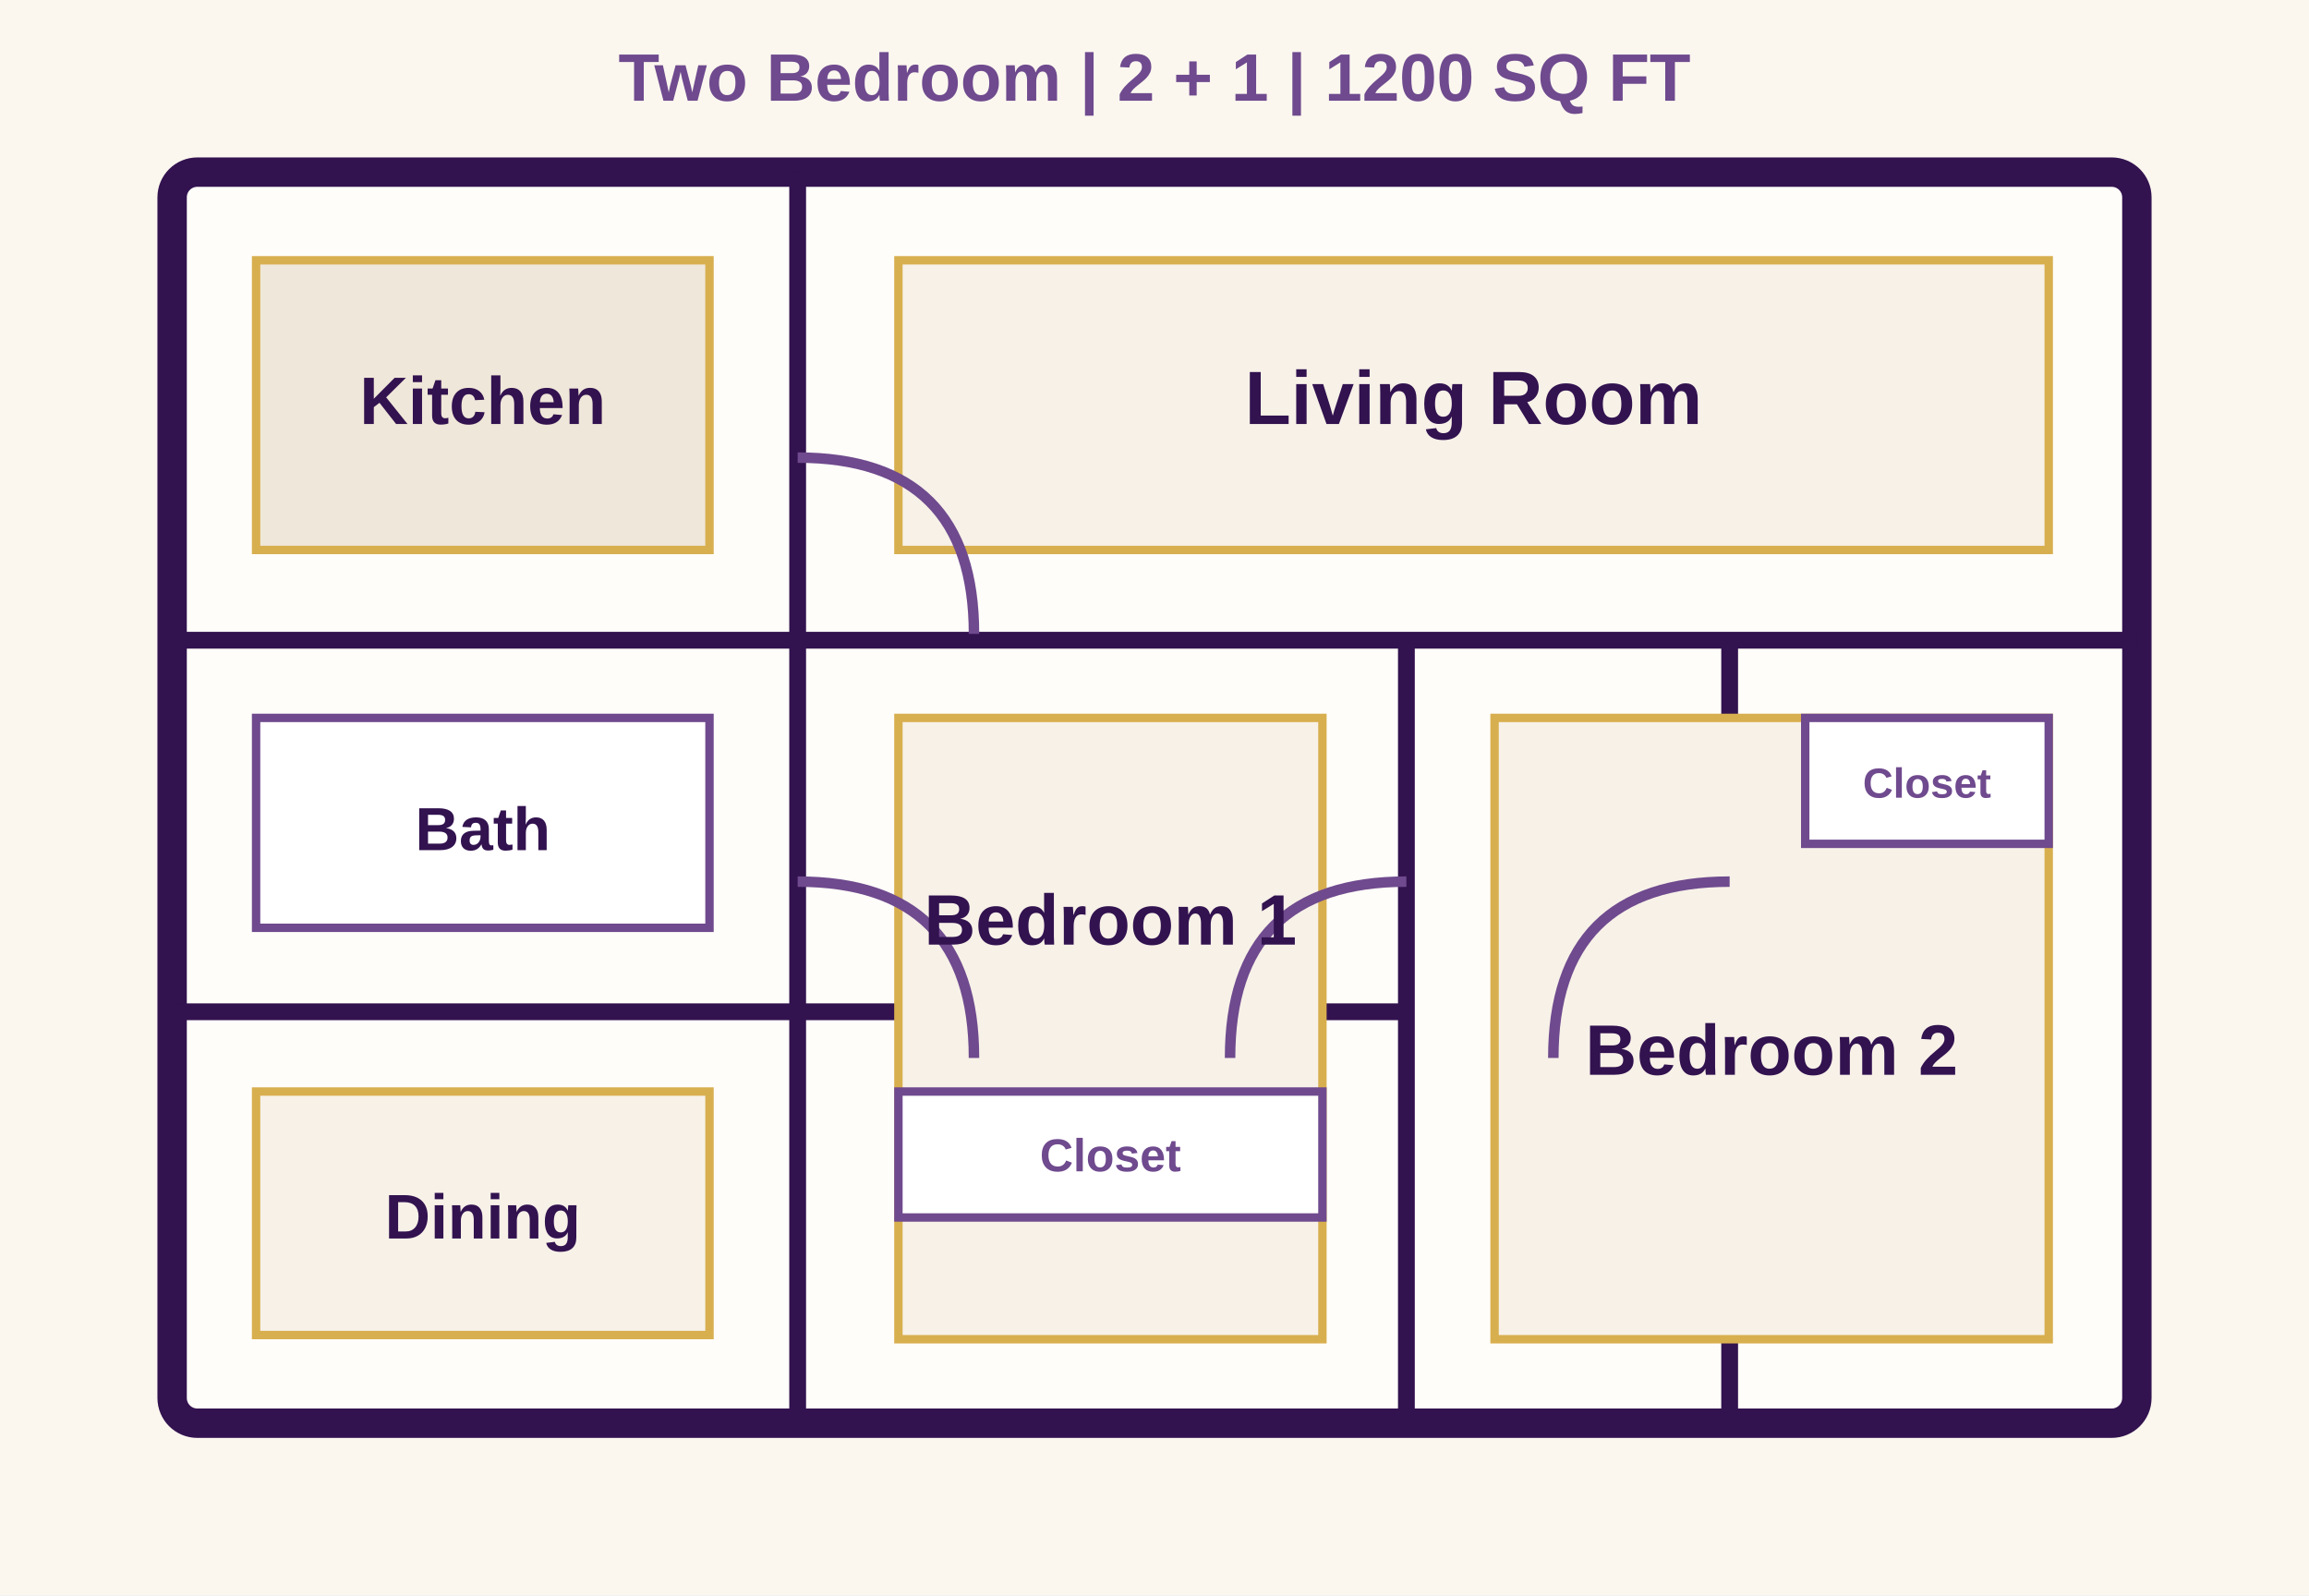
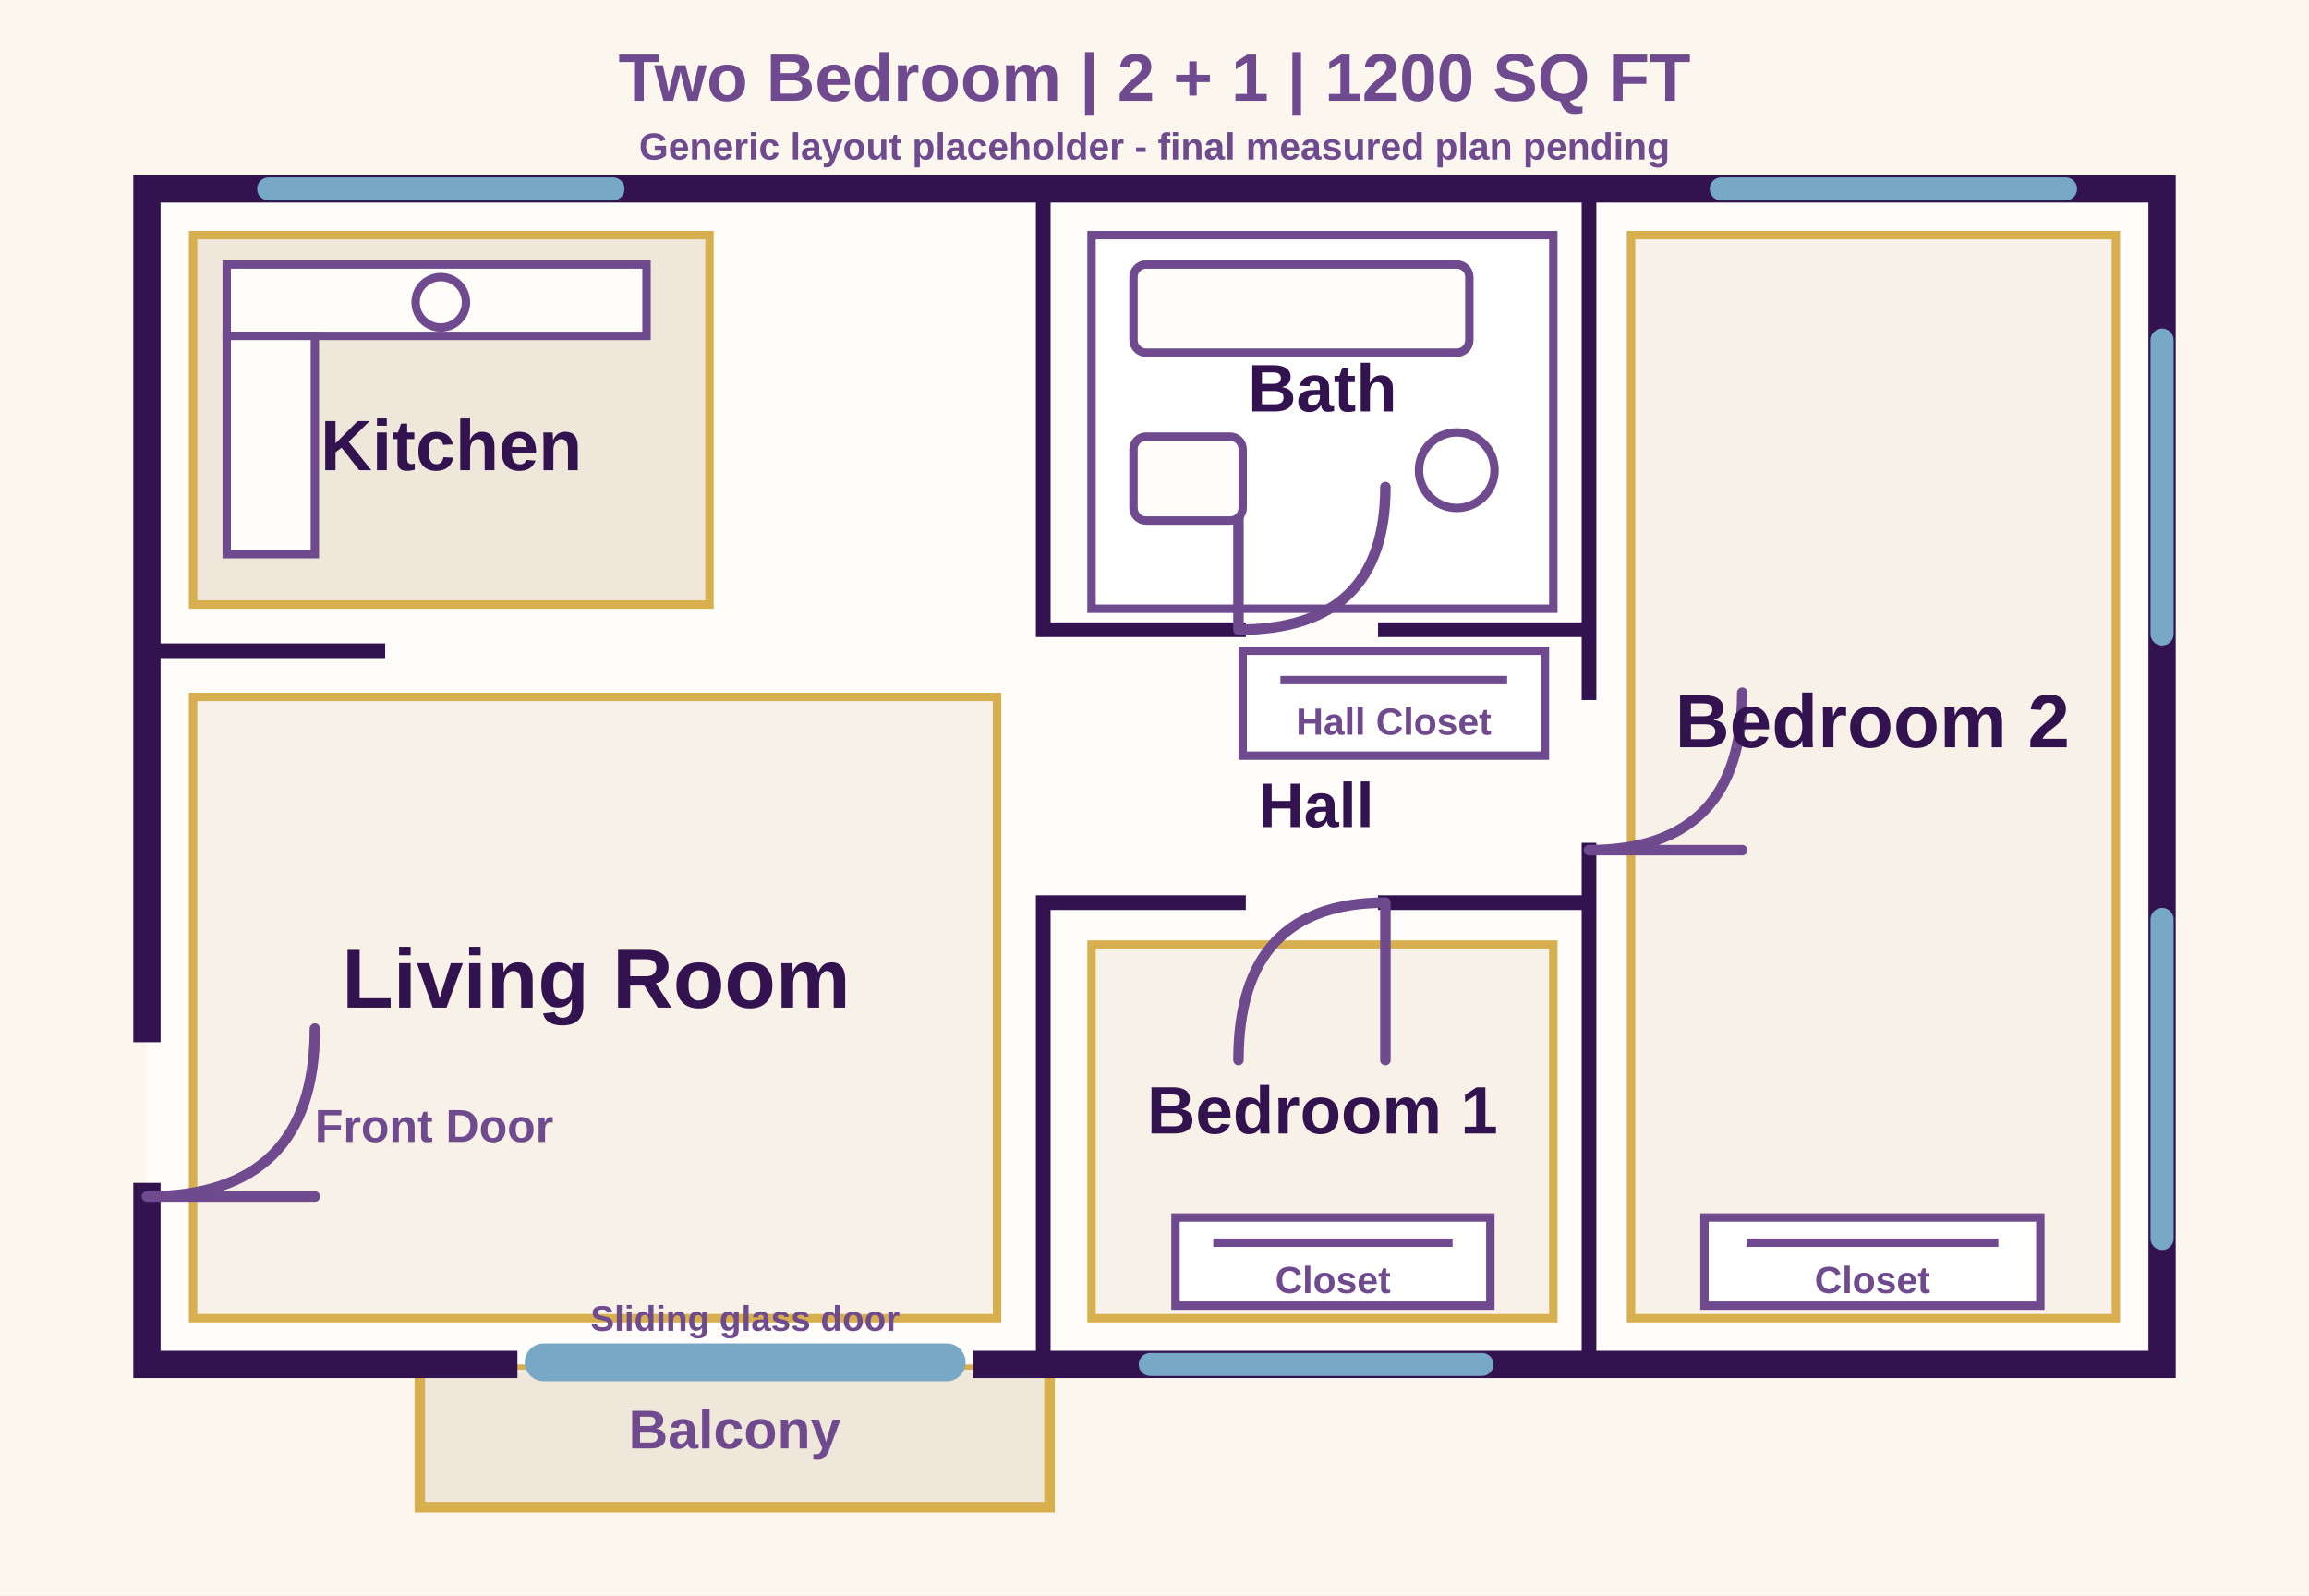
<svg xmlns="http://www.w3.org/2000/svg" viewBox="0 0 1100 760" role="img" aria-labelledby="title desc">
+   <defs>
+     <style>
+       .label{font-family:Arial,sans-serif;font-weight:700;fill:#32124f}
+       .small{font-family:Arial,sans-serif;font-weight:700;fill:#6f4a8e}
+       .wall{stroke:#32124f;stroke-width:13;stroke-linecap:square;stroke-linejoin:miter;fill:none}
+       .inner{stroke:#32124f;stroke-width:7;stroke-linecap:square;stroke-linejoin:miter;fill:none}
+       .door{stroke:#6f4a8e;stroke-width:5;stroke-linecap:round;fill:none}
+       .window{stroke:#77a8c6;stroke-width:11;stroke-linecap:round}
+       .fixture{stroke:#6f4a8e;stroke-width:4;fill:none}
+       .fixtureFill{fill:#fffdf9;stroke:#6f4a8e;stroke-width:4}
+     </style>
+   </defs>
  <rect width="1100" height="760" fill="#fbf7ef" />
-   <rect x="82" y="82" width="936" height="596" rx="12" fill="#fffdf9" stroke="#32124f" stroke-width="14" />
-   <path d="M82 305h936M380 82v596M670 305v373M82 482h298M380 482h290M824 305v373" fill="none" stroke="#32124f" stroke-width="8" />
-   <rect x="122" y="124" width="216" height="138" fill="#efe7d9" stroke="#d8af4f" stroke-width="4" />
-   <rect x="122" y="342" width="216" height="100" fill="#ffffff" stroke="#6f4a8e" stroke-width="4" />
-   <rect x="122" y="520" width="216" height="116" fill="#f7f1e8" stroke="#d8af4f" stroke-width="4" />
-   <rect x="428" y="124" width="548" height="138" fill="#f7f1e8" stroke="#d8af4f" stroke-width="4" />
-   <rect x="428" y="342" width="202" height="296" fill="#f7f1e8" stroke="#d8af4f" stroke-width="4" />
-   <rect x="712" y="342" width="264" height="296" fill="#f7f1e8" stroke="#d8af4f" stroke-width="4" />
-   <rect x="428" y="520" width="202" height="60" fill="#ffffff" stroke="#6f4a8e" stroke-width="4" />
-   <rect x="860" y="342" width="116" height="60" fill="#ffffff" stroke="#6f4a8e" stroke-width="4" />
-   <path d="M380 218q84 0 84 84M380 420q84 0 84 84M670 420q-84 0-84 84M824 420q-84 0-84 84" fill="none" stroke="#6f4a8e" stroke-width="5" />
-   <text x="230" y="202" text-anchor="middle" font-family="Arial, sans-serif" font-size="32" font-weight="700" fill="#32124f">Kitchen</text>
-   <text x="230" y="405" text-anchor="middle" font-family="Arial, sans-serif" font-size="29" font-weight="700" fill="#32124f">Bath</text>
-   <text x="230" y="590" text-anchor="middle" font-family="Arial, sans-serif" font-size="30" font-weight="700" fill="#32124f">Dining</text>
-   <text x="702" y="202" text-anchor="middle" font-family="Arial, sans-serif" font-size="36" font-weight="700" fill="#32124f">Living Room</text>
-   <text x="529" y="450" text-anchor="middle" font-family="Arial, sans-serif" font-size="34" font-weight="700" fill="#32124f">Bedroom 1</text>
-   <text x="844" y="512" text-anchor="middle" font-family="Arial, sans-serif" font-size="34" font-weight="700" fill="#32124f">Bedroom 2</text>
-   <text x="529" y="558" text-anchor="middle" font-family="Arial, sans-serif" font-size="22" font-weight="700" fill="#6f4a8e">Closet</text>
-   <text x="918" y="380" text-anchor="middle" font-family="Arial, sans-serif" font-size="20" font-weight="700" fill="#6f4a8e">Closet</text>
-   <text x="550" y="48" text-anchor="middle" font-family="Arial, sans-serif" font-size="32" font-weight="700" fill="#6f4a8e">Two Bedroom | 2 + 1 | 1200 SQ FT</text>
+   <text x="550" y="48" text-anchor="middle" class="small" font-size="32">Two Bedroom | 2 + 1 | 1200 SQ FT</text>
+   <text x="550" y="76" text-anchor="middle" class="small" font-size="18">Generic layout placeholder - final measured plan pending</text>
+   <rect x="200" y="650" width="300" height="68" fill="#efe7d9" stroke="#d8af4f" stroke-width="5" />
+   <text x="350" y="690" text-anchor="middle" class="small" font-size="26">Balcony</text>
+   <rect x="70" y="90" width="960" height="560" fill="#fffdf9" />
+   <rect x="92" y="112" width="246" height="176" fill="#efe7d9" stroke="#d8af4f" stroke-width="4" />
+   <rect x="92" y="332" width="383" height="296" fill="#f7f1e8" stroke="#d8af4f" stroke-width="4" />
+   <rect x="520" y="112" width="220" height="178" fill="#ffffff" stroke="#6f4a8e" stroke-width="4" />
+   <rect x="520" y="450" width="220" height="178" fill="#f7f1e8" stroke="#d8af4f" stroke-width="4" />
+   <rect x="777" y="112" width="231" height="516" fill="#f7f1e8" stroke="#d8af4f" stroke-width="4" />
+   <rect x="592" y="310" width="144" height="50" fill="#ffffff" stroke="#6f4a8e" stroke-width="4" />
+   <rect x="560" y="580" width="150" height="42" fill="#ffffff" stroke="#6f4a8e" stroke-width="4" />
+   <rect x="812" y="580" width="160" height="42" fill="#ffffff" stroke="#6f4a8e" stroke-width="4" />
+   <path class="wall" d="M70 90H1030V650H470M240 650H70V570M70 490V90" />
+   <path class="inner" d="M70 310H180M497 90V300M497 430V650M497 300H590M660 300H757M497 430H590M660 430H757M757 90V330M757 405V650" />
+   <line class="window" x1="128" y1="90" x2="292" y2="90" />
+   <line class="window" x1="820" y1="90" x2="984" y2="90" />
+   <line class="window" x1="1030" y1="162" x2="1030" y2="302" />
+   <line class="window" x1="1030" y1="438" x2="1030" y2="590" />
+   <line class="window" x1="548" y1="650" x2="706" y2="650" />
+   <rect x="250" y="640" width="210" height="18" rx="9" fill="#77a8c6" />
+   <text x="355" y="634" text-anchor="middle" class="small" font-size="17">Sliding glass door</text>
+   <path class="door" d="M70 570H150M70 570Q150 570 150 490" />
+   <path class="door" d="M590 300V232M590 300Q660 300 660 232" />
+   <path class="door" d="M660 430V505M660 430Q590 430 590 505" />
+   <path class="door" d="M757 405H830M757 405Q830 405 830 330" />
+   <rect x="108" y="126" width="200" height="34" class="fixtureFill" />
+   <rect x="108" y="160" width="42" height="104" class="fixtureFill" />
+   <circle cx="210" cy="144" r="12" class="fixture" />
+   <rect x="540" y="126" width="160" height="42" rx="6" class="fixtureFill" />
+   <circle cx="694" cy="224" r="18" class="fixture" />
+   <rect x="540" y="208" width="52" height="40" rx="6" class="fixtureFill" />
+   <line x1="610" y1="324" x2="718" y2="324" class="fixture" />
+   <line x1="578" y1="592" x2="692" y2="592" class="fixture" />
+   <line x1="832" y1="592" x2="952" y2="592" class="fixture" />
+   <text x="215" y="224" text-anchor="middle" class="label" font-size="34">Kitchen</text>
+   <text x="284" y="480" text-anchor="middle" class="label" font-size="40">Living Room</text>
+   <text x="150" y="544" class="small" font-size="22">Front Door</text>
+   <text x="630" y="196" text-anchor="middle" class="label" font-size="32">Bath</text>
+   <text x="664" y="350" text-anchor="middle" class="small" font-size="18">Hall Closet</text>
+   <text x="627" y="394" text-anchor="middle" class="label" font-size="30">Hall</text>
+   <text x="630" y="540" text-anchor="middle" class="label" font-size="32">Bedroom 1</text>
+   <text x="635" y="616" text-anchor="middle" class="small" font-size="18">Closet</text>
+   <text x="892" y="356" text-anchor="middle" class="label" font-size="36">Bedroom 2</text>
+   <text x="892" y="616" text-anchor="middle" class="small" font-size="18">Closet</text>
</svg>
